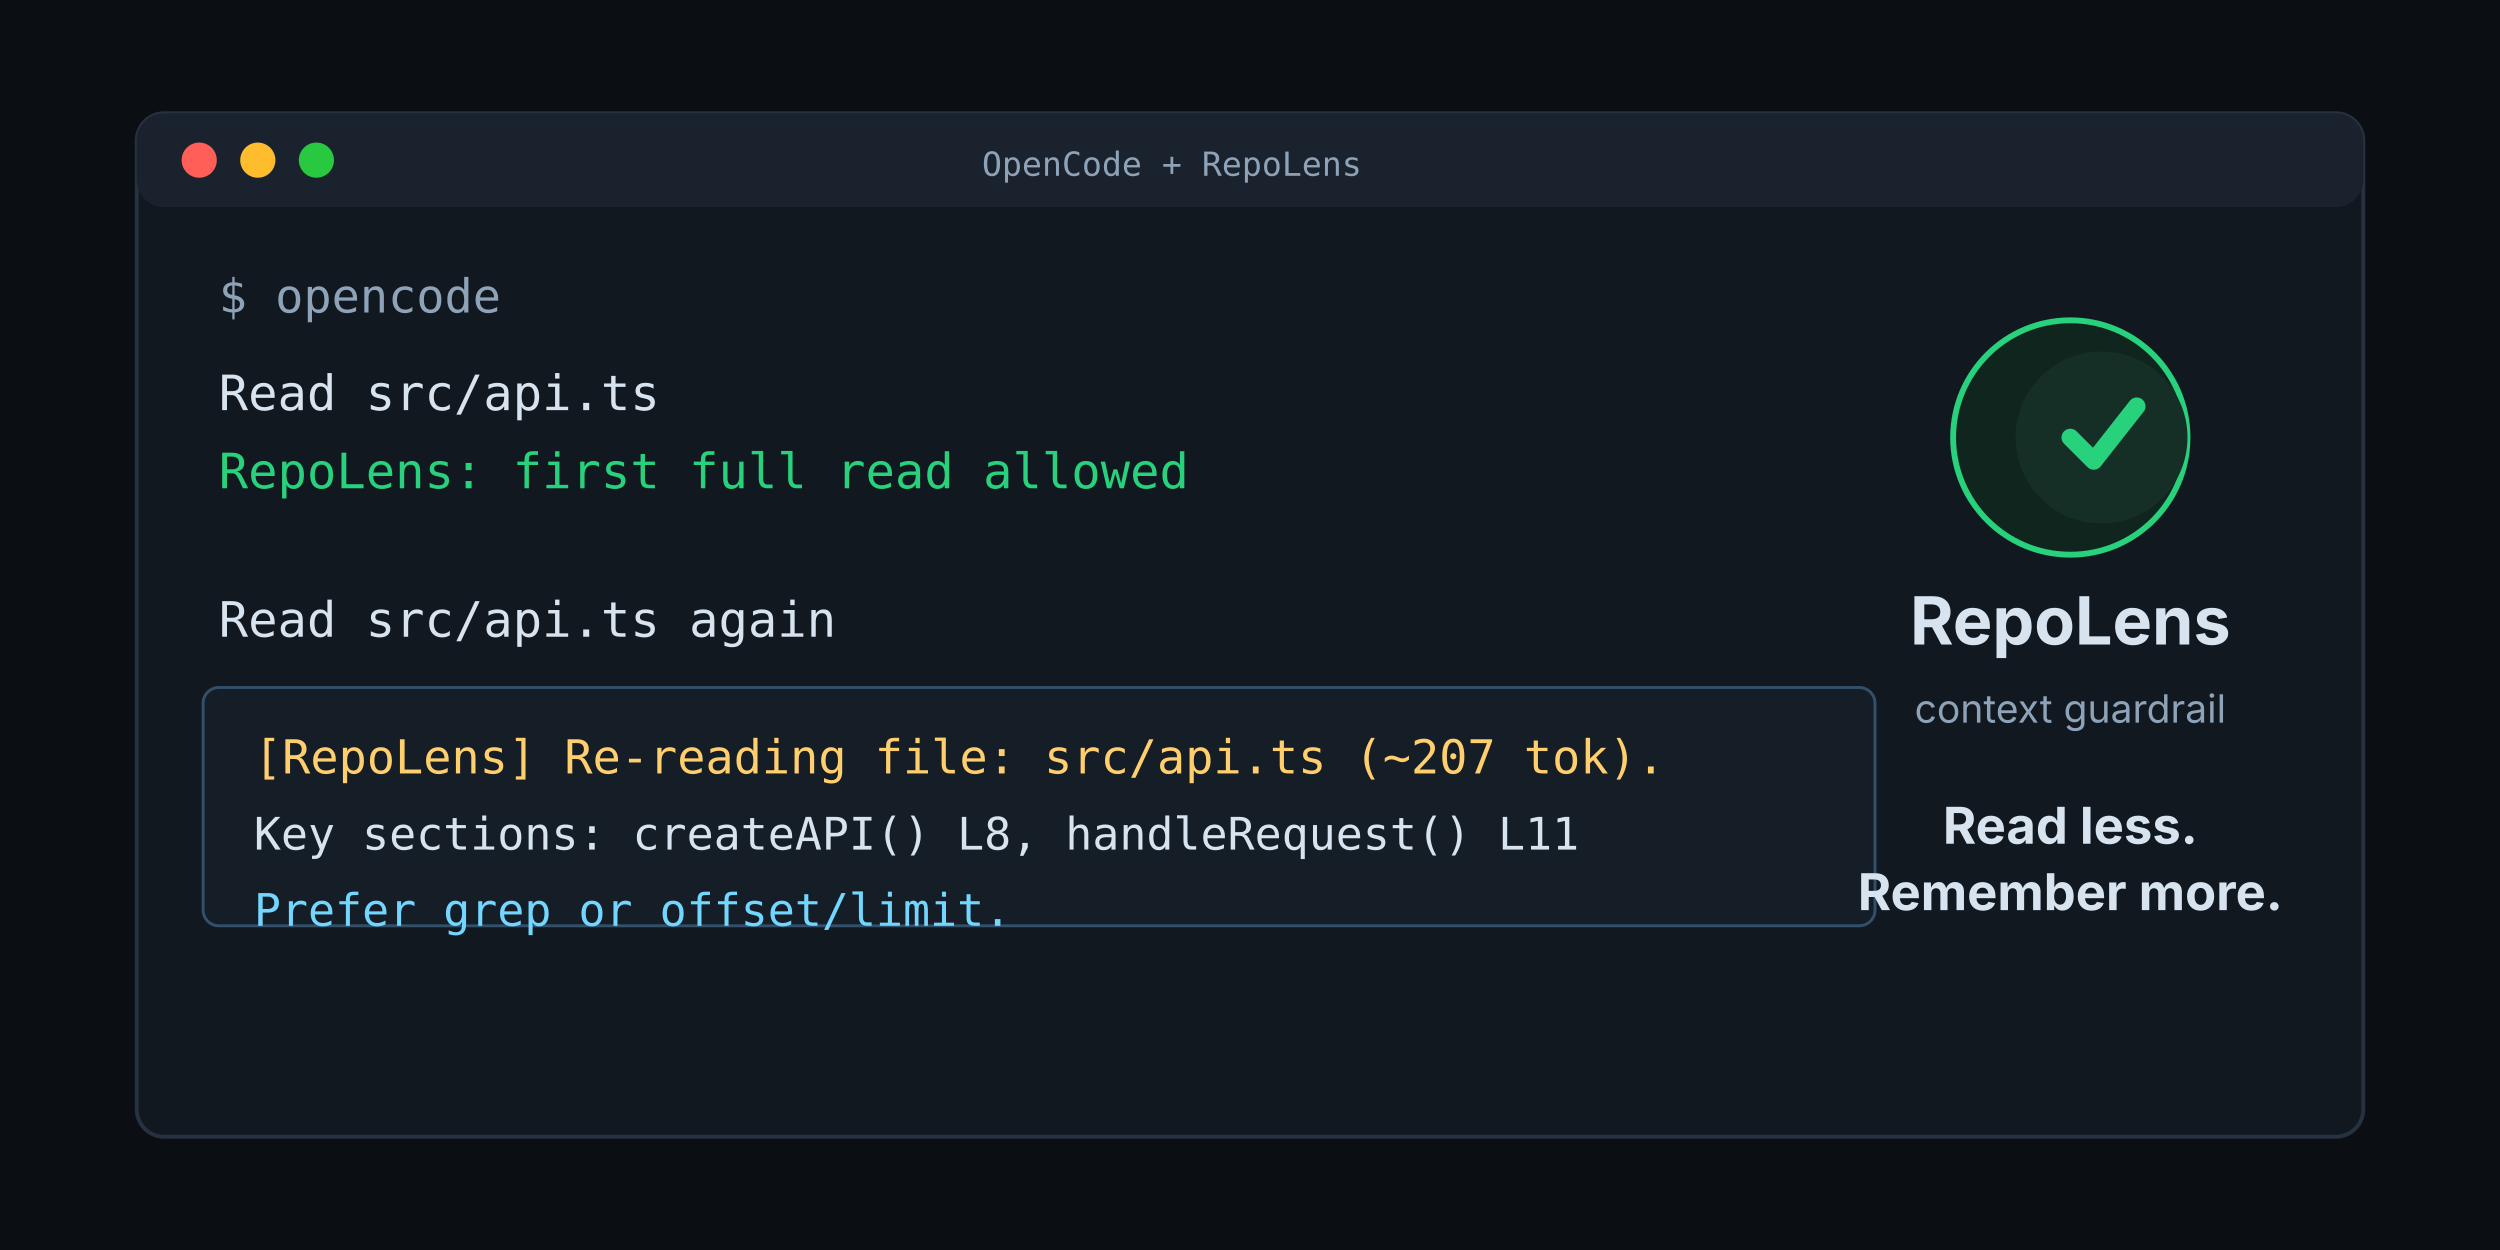
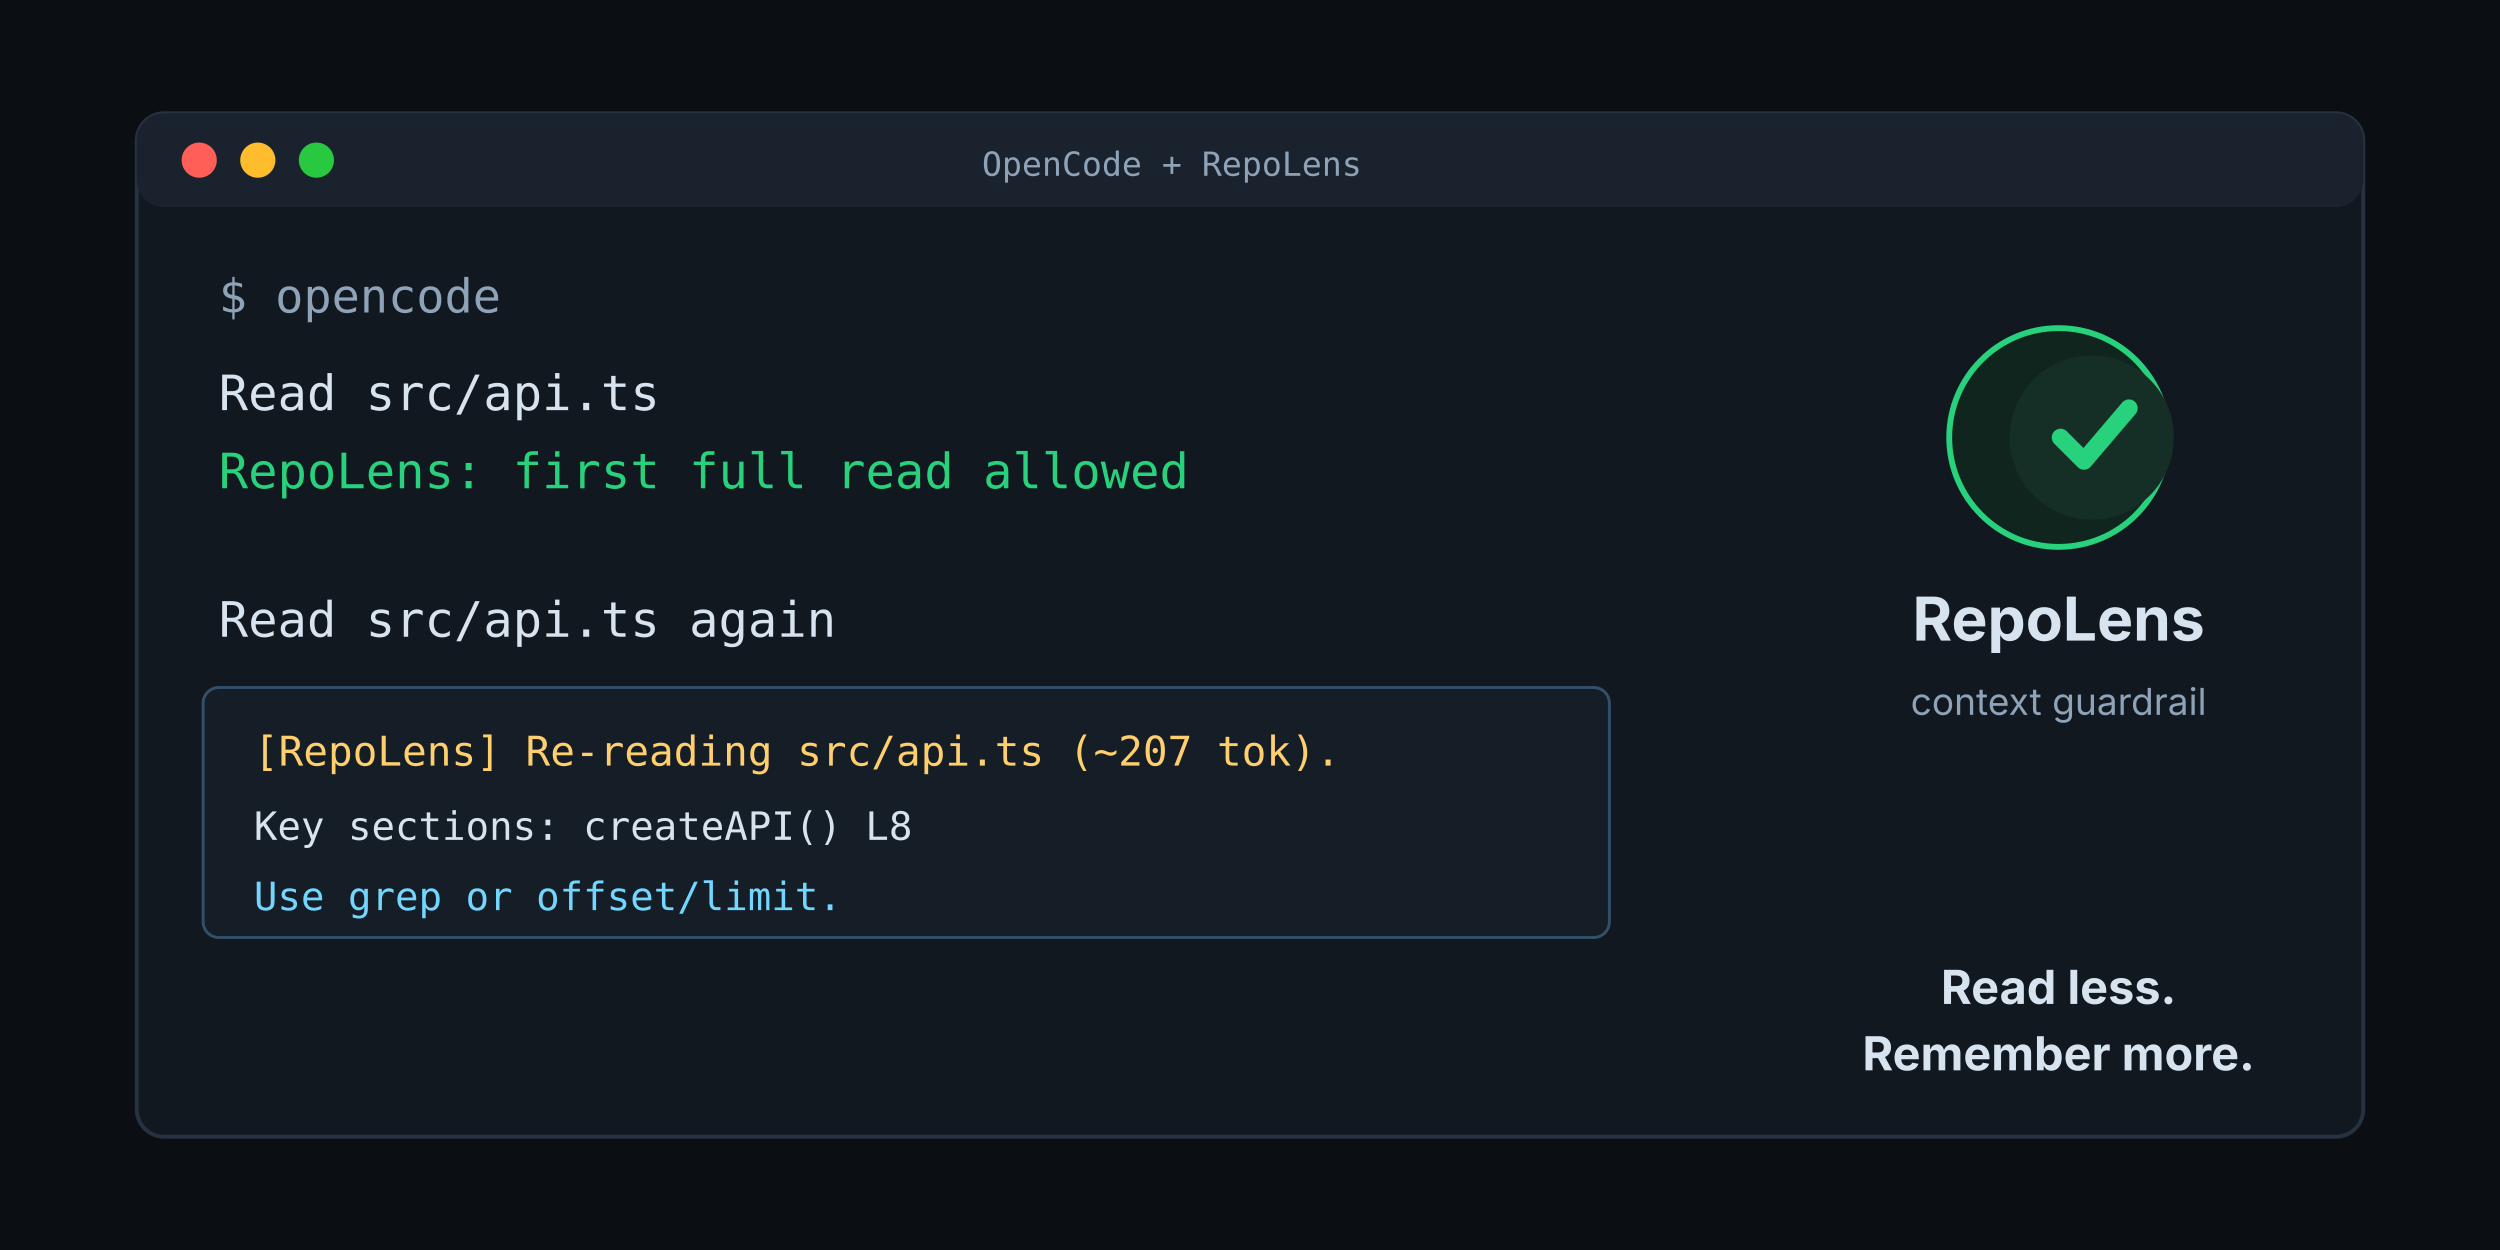
<svg xmlns="http://www.w3.org/2000/svg" width="1280" height="640" viewBox="0 0 1280 640" fill="none" role="img" aria-labelledby="title desc">
  <rect width="1280" height="640" rx="0" fill="#0b0f14" />
  <rect x="70" y="58" width="1140" height="524" rx="14" fill="#111820" stroke="#263241" stroke-width="2" />
  <rect x="70" y="58" width="1140" height="48" rx="14" fill="#1a232d" />
  <circle cx="102" cy="82" r="9" fill="#ff5f57" />
  <circle cx="132" cy="82" r="9" fill="#ffbd2e" />
  <circle cx="162" cy="82" r="9" fill="#28c840" />
  <text x="600" y="90" fill="#8ea2b8" font-family="ui-monospace, SFMono-Regular, Menlo, Consolas, monospace" font-size="17" text-anchor="middle">OpenCode + RepoLens</text>
  <text x="112" y="160" fill="#8ea2b8" font-family="ui-monospace, SFMono-Regular, Menlo, Consolas, monospace" font-size="24">$ opencode</text>
  <text x="112" y="210" fill="#d7e3ee" font-family="ui-monospace, SFMono-Regular, Menlo, Consolas, monospace" font-size="25">Read src/api.ts</text>
  <text x="112" y="250" fill="#28d17c" font-family="ui-monospace, SFMono-Regular, Menlo, Consolas, monospace" font-size="25">RepoLens: first full read allowed</text>
  <text x="112" y="326" fill="#d7e3ee" font-family="ui-monospace, SFMono-Regular, Menlo, Consolas, monospace" font-size="25">Read src/api.ts again</text>
-   <rect x="104" y="352" width="856" height="122" rx="8" fill="#151d26" stroke="#33506a" stroke-width="1.5" />
-   <text x="130" y="396" fill="#ffcf6e" font-family="ui-monospace, SFMono-Regular, Menlo, Consolas, monospace" font-size="24">[RepoLens] Re-reading file: src/api.ts (~207 tok).</text>
-   <text x="130" y="435" fill="#d7e3ee" font-family="ui-monospace, SFMono-Regular, Menlo, Consolas, monospace" font-size="23">Key sections: createAPI() L8, handleRequest() L11</text>
-   <text x="130" y="474" fill="#72d6ff" font-family="ui-monospace, SFMono-Regular, Menlo, Consolas, monospace" font-size="23">Prefer grep or offset/limit.</text>
-   <rect x="1000" y="164" width="120" height="120" rx="60" fill="#10251d" stroke="#28d17c" stroke-width="3" />
-   <path d="M1032 224C1032 199.7 1051.7 180 1076 180C1100.3 180 1120 199.7 1120 224C1120 248.3 1100.3 268 1076 268C1051.7 268 1032 248.3 1032 224Z" fill="#152f27" />
-   <path d="M1060 224L1072 236L1094 208" stroke="#28d17c" stroke-width="9" stroke-linecap="round" stroke-linejoin="round" />
-   <text x="1060" y="330" fill="#d7e3ee" font-family="Inter, ui-sans-serif, system-ui, sans-serif" font-size="34" font-weight="700" text-anchor="middle">RepoLens</text>
-   <text x="1060" y="370" fill="#8ea2b8" font-family="Inter, ui-sans-serif, system-ui, sans-serif" font-size="20" text-anchor="middle">context guardrail</text>
-   <text x="1060" y="432" fill="#d7e3ee" font-family="Inter, ui-sans-serif, system-ui, sans-serif" font-size="26" font-weight="700" text-anchor="middle">Read less.</text>
-   <text x="1060" y="466" fill="#d7e3ee" font-family="Inter, ui-sans-serif, system-ui, sans-serif" font-size="26" font-weight="700" text-anchor="middle">Remember more.</text>
+   <rect x="104" y="352" width="720" height="128" rx="8" fill="#151d26" stroke="#33506a" stroke-width="1.5" />
+   <text x="130" y="392" fill="#ffcf6e" font-family="ui-monospace, SFMono-Regular, Menlo, Consolas, monospace" font-size="21">[RepoLens] Re-reading src/api.ts (~207 tok).</text>
+   <text x="130" y="430" fill="#d7e3ee" font-family="ui-monospace, SFMono-Regular, Menlo, Consolas, monospace" font-size="20">Key sections: createAPI() L8</text>
+   <text x="130" y="466" fill="#72d6ff" font-family="ui-monospace, SFMono-Regular, Menlo, Consolas, monospace" font-size="20">Use grep or offset/limit.</text>
+   <rect x="998" y="168" width="112" height="112" rx="56" fill="#10251d" stroke="#28d17c" stroke-width="3" />
+   <path d="M1029 224C1029 200.8 1047.8 182 1071 182C1094.2 182 1113 200.8 1113 224C1113 247.2 1094.2 266 1071 266C1047.8 266 1029 247.2 1029 224Z" fill="#152f27" />
+   <path d="M1055 224L1067 236L1090 209" stroke="#28d17c" stroke-width="9" stroke-linecap="round" stroke-linejoin="round" />
+   <text x="1054" y="328" fill="#d7e3ee" font-family="Inter, ui-sans-serif, system-ui, sans-serif" font-size="31" font-weight="700" text-anchor="middle">RepoLens</text>
+   <text x="1054" y="366" fill="#8ea2b8" font-family="Inter, ui-sans-serif, system-ui, sans-serif" font-size="19" text-anchor="middle">context guardrail</text>
+   <text x="1054" y="514" fill="#d7e3ee" font-family="Inter, ui-sans-serif, system-ui, sans-serif" font-size="24" font-weight="700" text-anchor="middle">Read less.</text>
+   <text x="1054" y="548" fill="#d7e3ee" font-family="Inter, ui-sans-serif, system-ui, sans-serif" font-size="24" font-weight="700" text-anchor="middle">Remember more.</text>
</svg>
